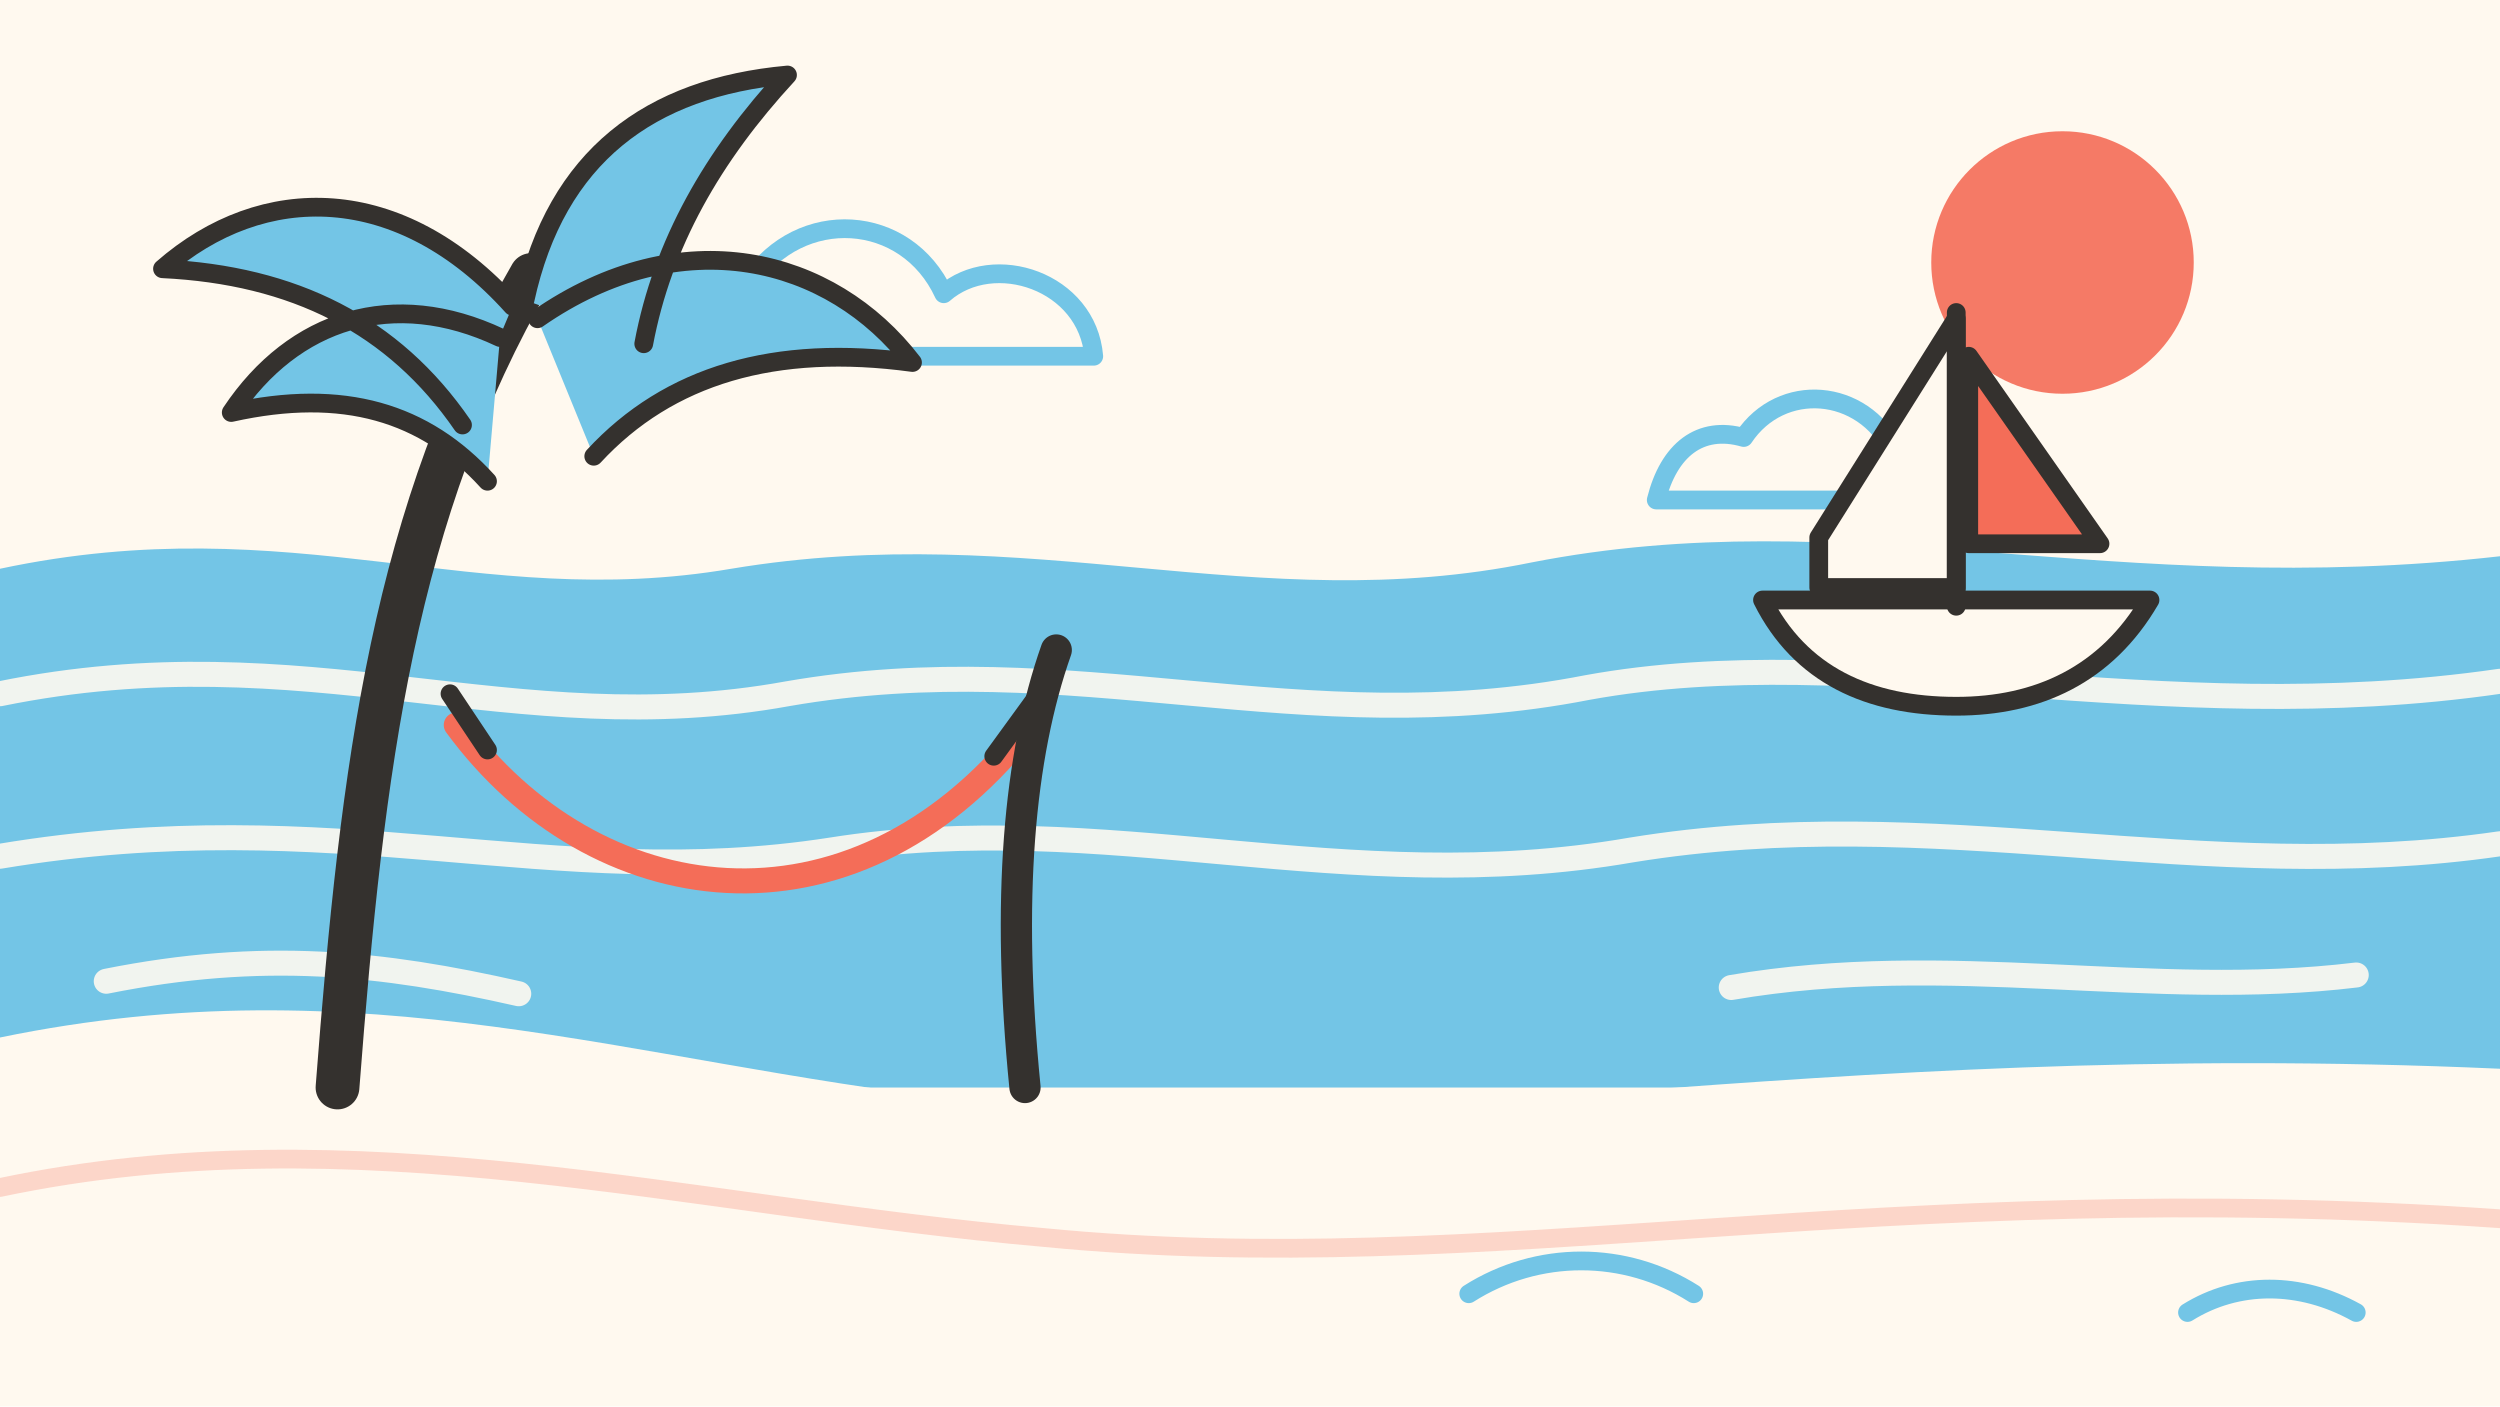
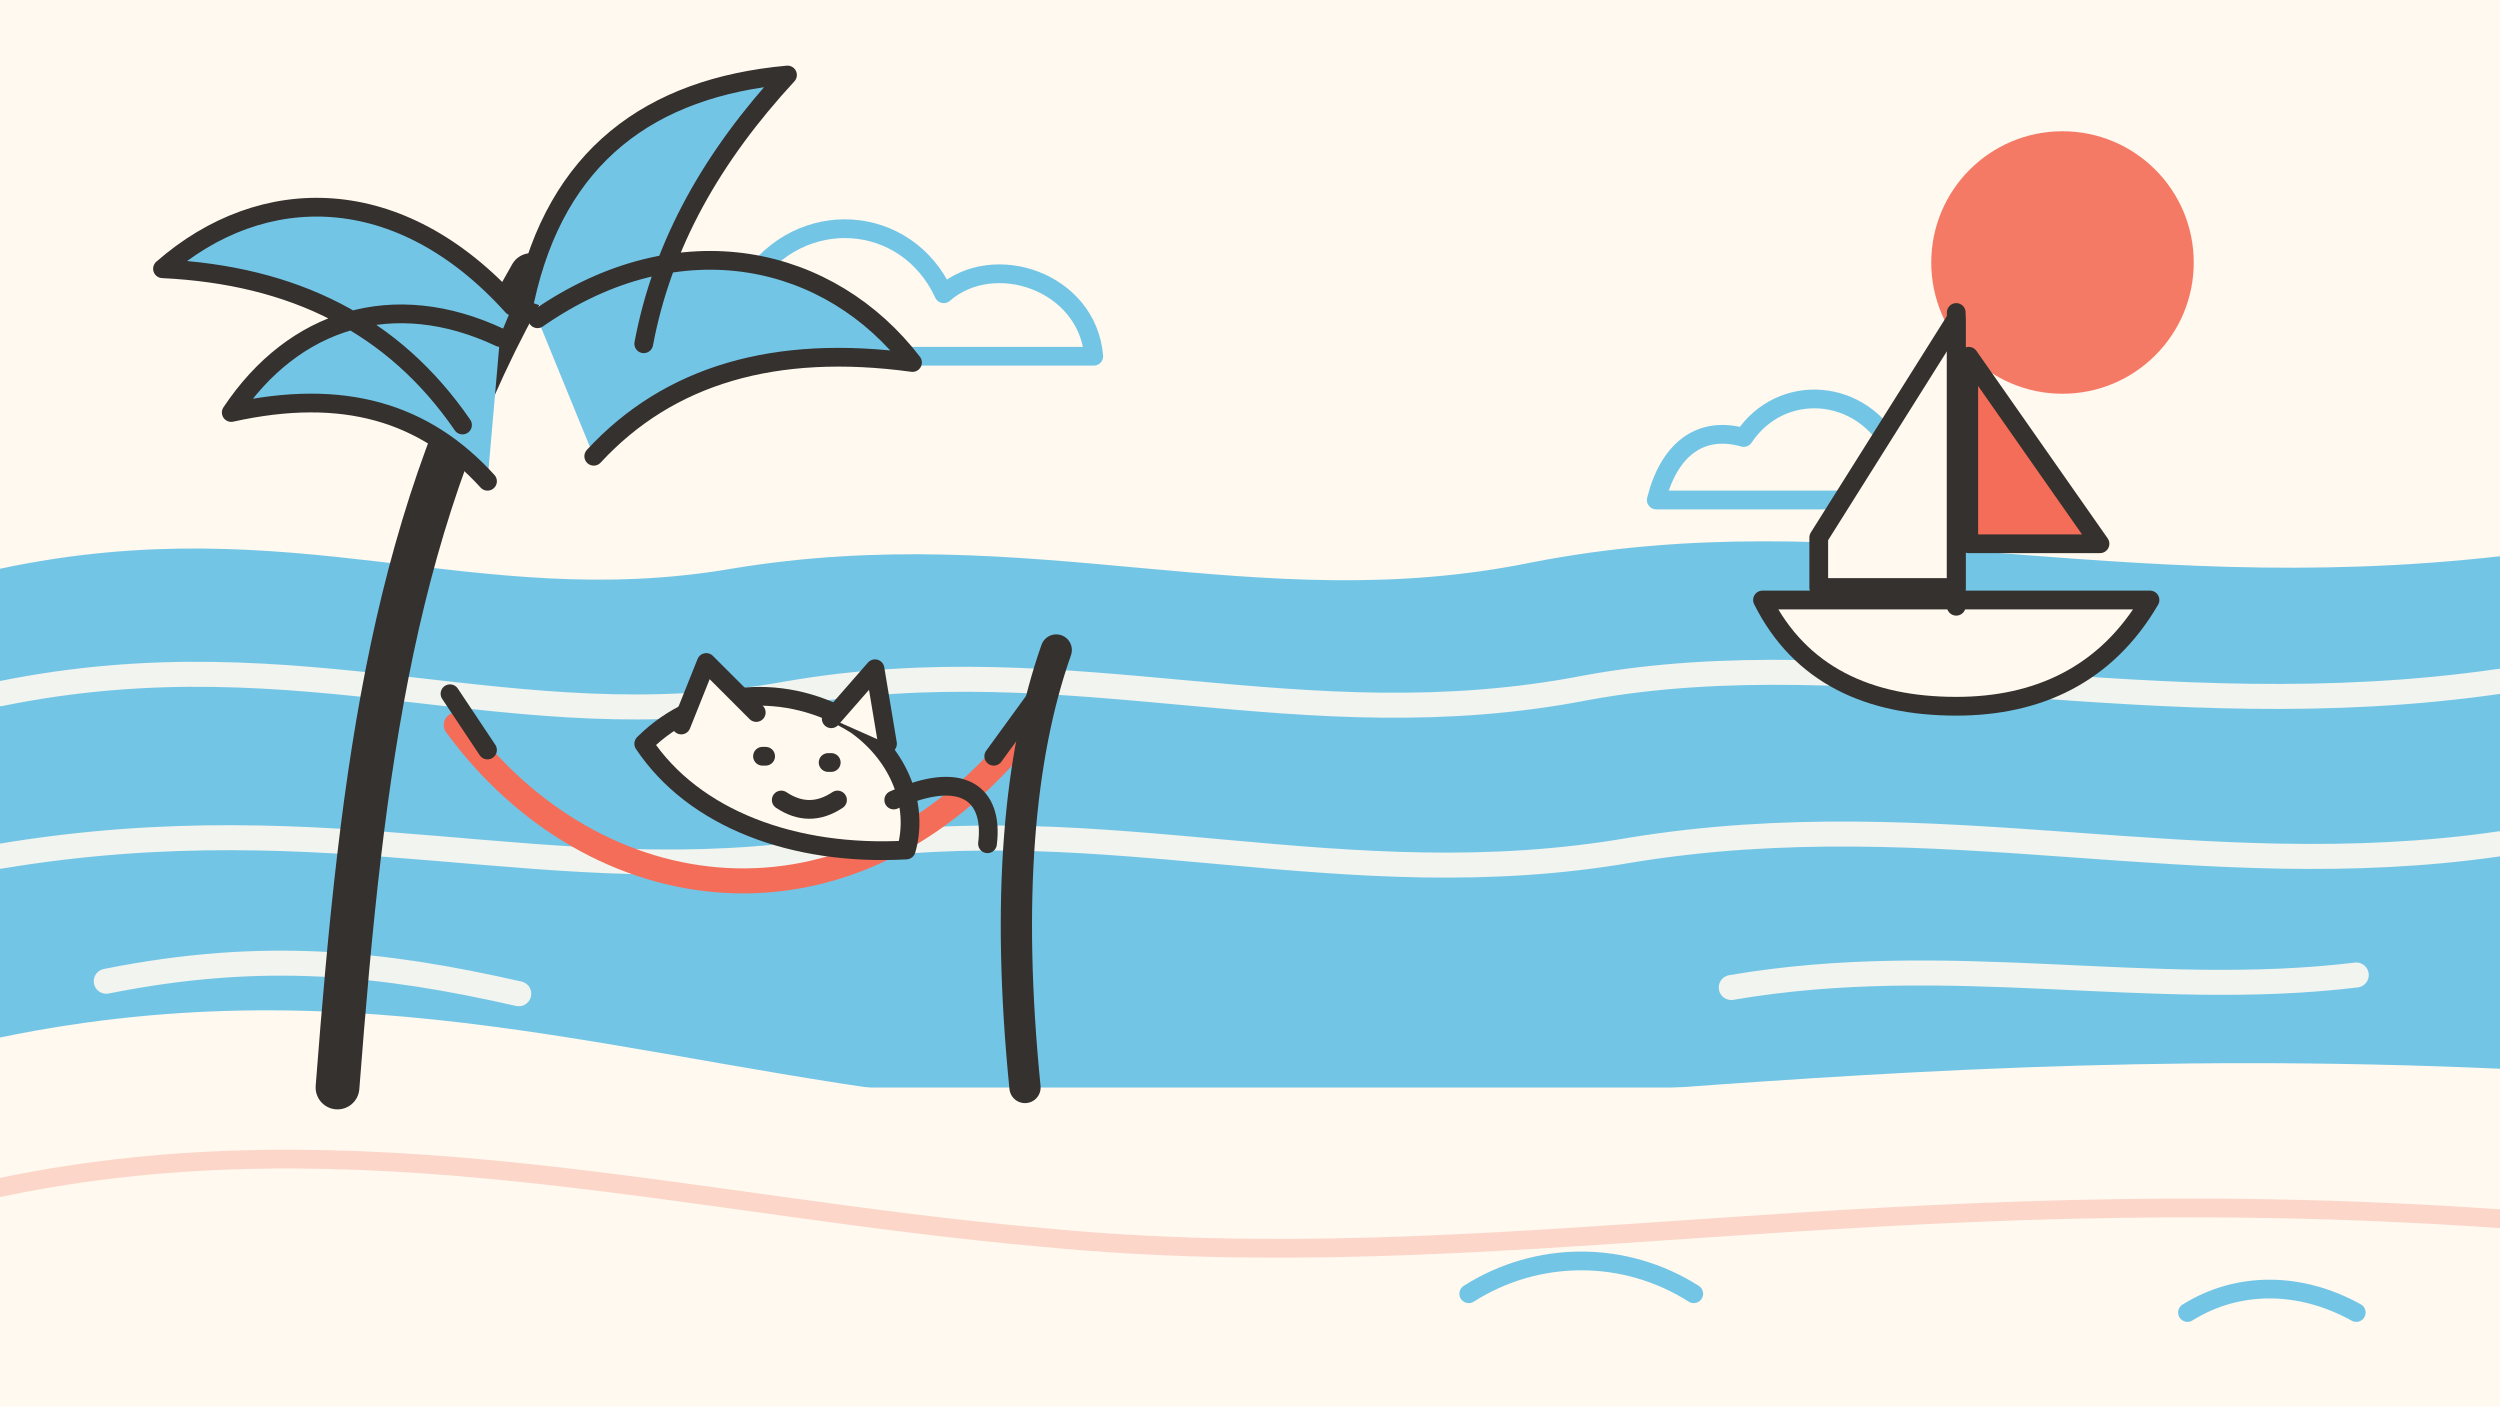
<svg xmlns="http://www.w3.org/2000/svg" viewBox="0 0 400 225" fill="none">
  <path d="M0 0h400v225H0z" fill="#FFF9EF" />
  <circle cx="330" cy="42" r="21" fill="#F46D58" opacity=".9" />
  <path d="M120 45c8-12 25-11 31 2 8-7 23-2 24 10h-72c2-10 9-14 17-12ZM279 70c6-9 19-8 24 2 7-5 18-1 19 8h-57c2-8 7-12 14-10Z" fill="#FFF9EF" stroke="#73C5E6" stroke-width="3" stroke-linecap="round" stroke-linejoin="round" />
  <path d="M0 91c47-10 76 7 117 0 48-8 84 8 128-1 51-10 93 6 155-1v85H0V91Z" fill="#73C5E6" />
  <path d="M0 111c49-10 82 8 126 0 46-8 82 8 128-1 44-8 91 7 146-1M0 137c54-9 88 6 133-1 44-7 82 8 128 0 49-8 91 6 139-1M17 157c25-5 44-3 66 2m194-1c35-6 67 2 100-2" stroke="#FFF9EF" stroke-width="4" stroke-linecap="round" opacity=".9" />
  <path d="M0 166c58-12 101 4 154 10 66 8 134-10 246-5v54H0v-59Z" fill="#FFF9EF" />
  <path d="M0 190c57-12 110 3 167 8 72 7 133-10 233-3" stroke="#F46D58" stroke-width="3" stroke-linecap="round" opacity=".25" />
  <path d="M54 174c4-52 9-92 31-130" stroke="#34312E" stroke-width="7" stroke-linecap="round" />
  <path d="M82 49C64 29 42 29 26 43c21 1 37 9 48 25M84 48c5-23 20-34 42-36-12 13-20 27-23 43M86 51c23-16 47-10 60 7-22-3-39 2-51 15M80 54c-17-8-33-3-43 12 18-4 31 0 41 11" fill="#73C5E6" stroke="#34312E" stroke-width="3" stroke-linecap="round" stroke-linejoin="round" />
  <path d="M73 116c22 30 63 36 91 1" stroke="#F46D58" stroke-width="4" stroke-linecap="round" />
  <path d="m72 111 6 9m89-10-8 11" stroke="#34312E" stroke-width="3" stroke-linecap="round" />
+   <path d="M103 119c9-9 23-10 34-3 7 5 10 13 8 20-18 1-34-5-42-17Z" fill="#FFF9EF" stroke="#34312E" stroke-width="3" stroke-linecap="round" stroke-linejoin="round" />
+   <path d="m109 116 4-10 8 8m12 1 7-8 2 12" fill="#FFF9EF" stroke="#34312E" stroke-width="3" stroke-linecap="round" stroke-linejoin="round" />
+   <path d="M122 121h.5m10 1h.5m-8 6c3 2 6 2 9 0" stroke="#34312E" stroke-width="3" stroke-linecap="round" />
+   <path d="M143 128c11-5 16-1 15 7" stroke="#34312E" stroke-width="3" stroke-linecap="round" />
  <path d="M164 174c-3-30-1-53 5-70" stroke="#34312E" stroke-width="5" stroke-linecap="round" />
  <path d="m291 86 22-35v43h-22Z" fill="#FFF9EF" stroke="#34312E" stroke-width="3" stroke-linecap="round" stroke-linejoin="round" />
  <path d="m315 57 21 30h-21V57Z" fill="#F46D58" stroke="#34312E" stroke-width="3" stroke-linecap="round" stroke-linejoin="round" />
  <path d="M282 96h62c-7 12-18 17-31 17-14 0-25-5-31-17Z" fill="#FFF9EF" stroke="#34312E" stroke-width="3" stroke-linecap="round" stroke-linejoin="round" />
  <path d="M313 50v47" stroke="#34312E" stroke-width="3" stroke-linecap="round" />
  <path d="M235 207c11-7 25-7 36 0m79 3c8-5 18-5 27 0" stroke="#73C5E6" stroke-width="3" stroke-linecap="round" />
</svg>
